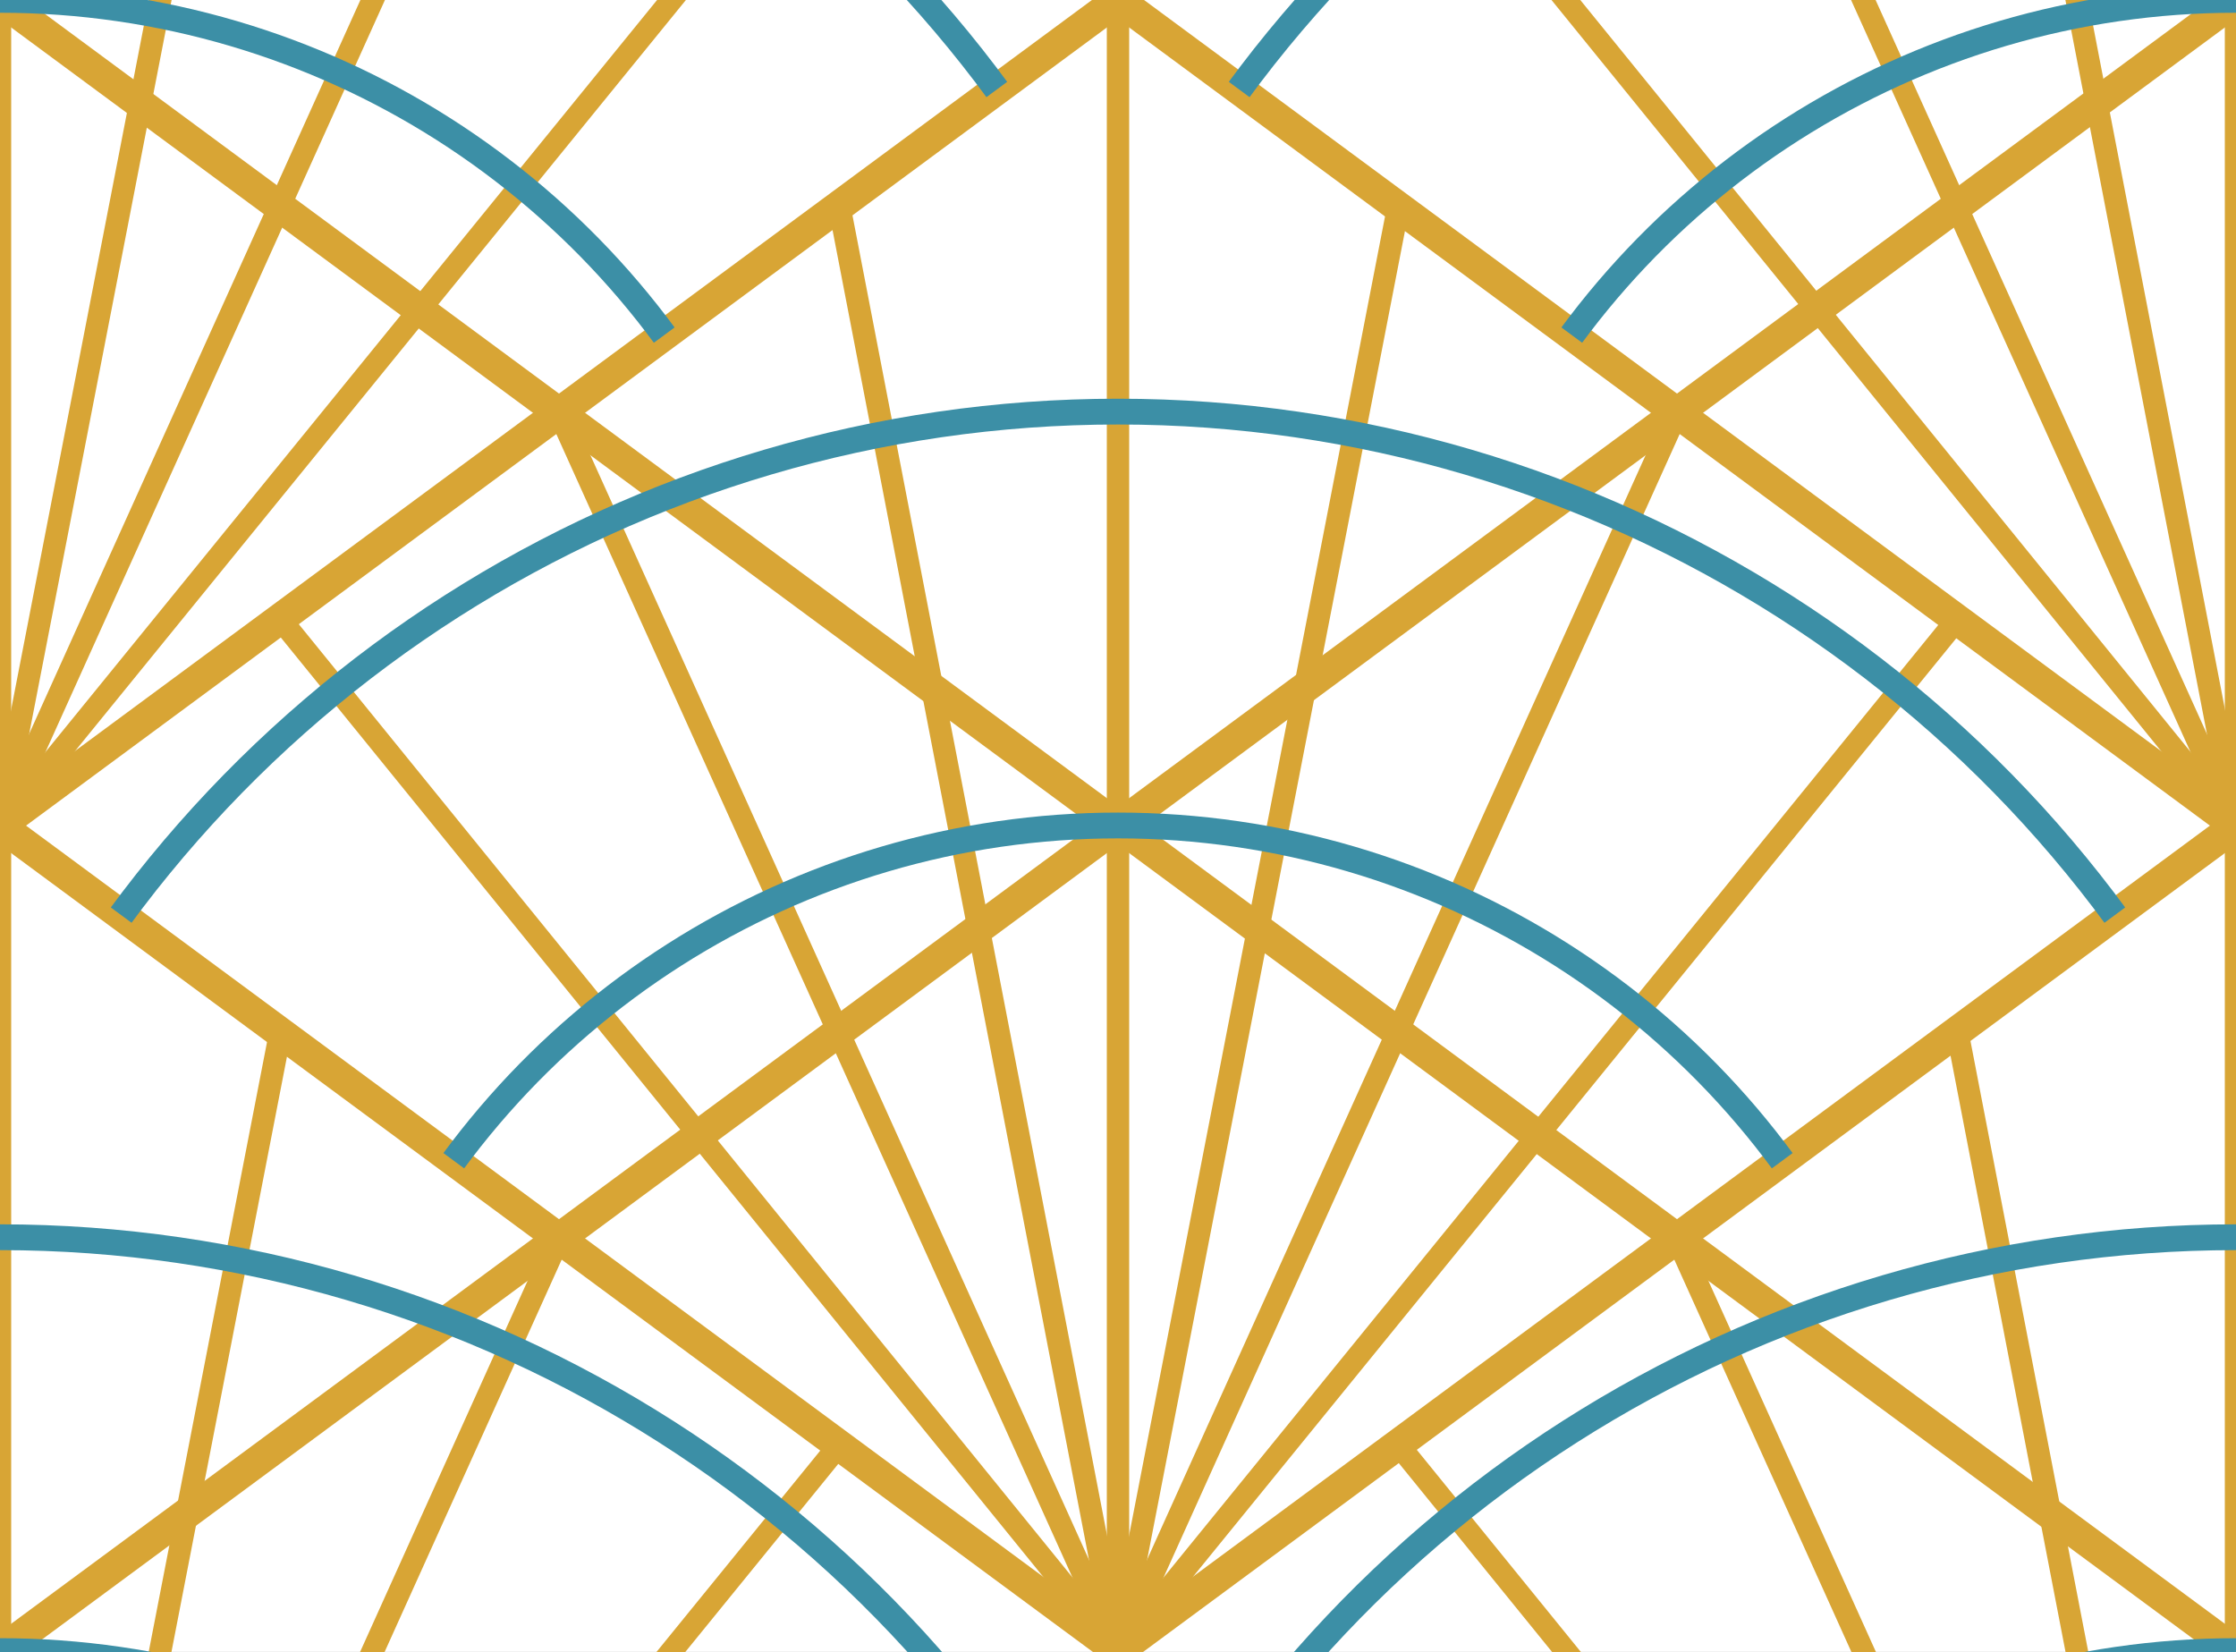
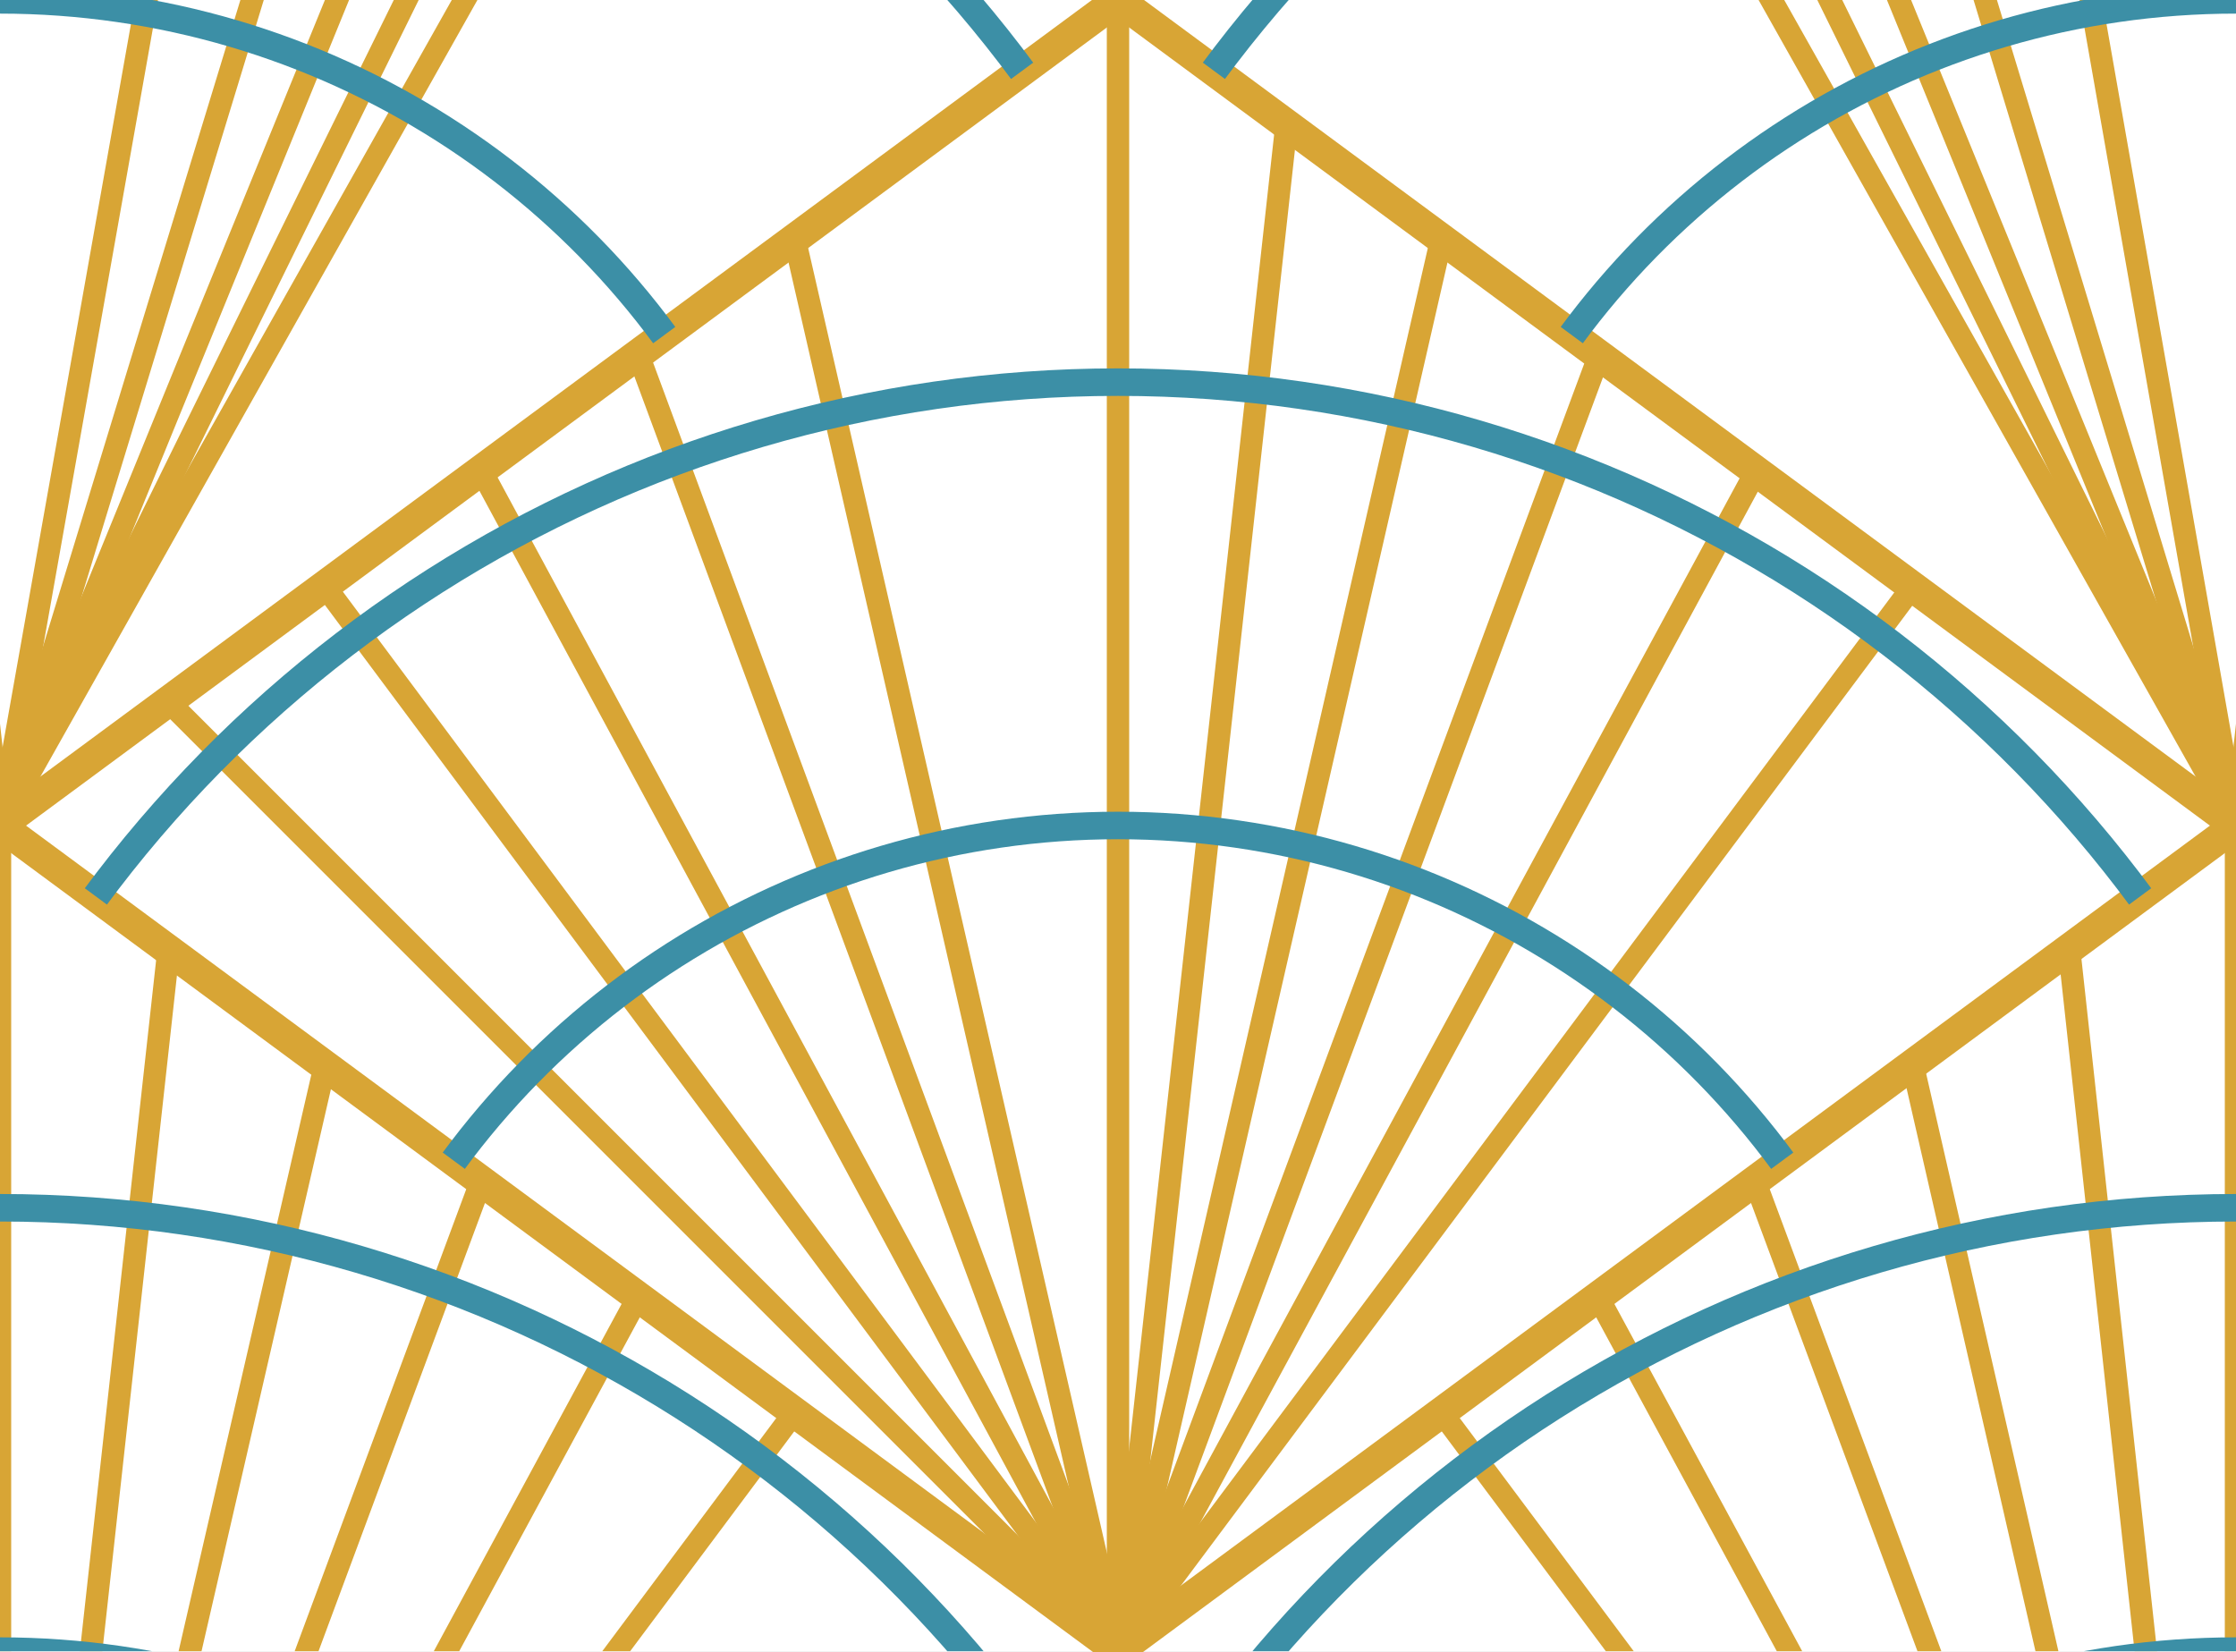
<svg xmlns="http://www.w3.org/2000/svg" width="130" height="96" viewBox="0 0 130 96">
  <defs>
    <clipPath id="clip-center">
      <polygon points="65,0 130,48 65,96 0,48" />
    </clipPath>
-     <clipPath id="clip-top">
-       <polygon points="65,-96 130,-48 65,0 0,-48" />
+     <clipPath id="clip-top-left">
+       <polygon points="0,0 65,0 0,48" />
    </clipPath>
-     <clipPath id="clip-bottom">
-       <polygon points="65,0 130,48 65,96 0,48" />
+     <clipPath id="clip-top-right">
+       <polygon points="130,0 65,0 130,48" />
    </clipPath>
-     <clipPath id="clip-left">
-       <polygon points="0,-48 65,0 0,48 -65,0" />
+     <clipPath id="clip-bot-left">
+       <polygon points="0,96 65,96 0,48" />
    </clipPath>
-     <clipPath id="clip-left-bot">
-       <polygon points="0,48 65,96 0,144 -65,96" />
-     </clipPath>
-     <clipPath id="clip-right">
-       <polygon points="130,-48 195,0 130,48 65,0" />
-     </clipPath>
-     <clipPath id="clip-right-bot">
-       <polygon points="130,48 195,96 130,144 65,96" />
+     <clipPath id="clip-bot-right">
+       <polygon points="130,96 65,96 130,48" />
    </clipPath>
  </defs>
  <rect width="130" height="96" fill="#FFFFFF" />
-   <g stroke="#D8A535" stroke-width="1.8" fill="none" stroke-linejoin="round" stroke-linecap="round">
-     <polygon points="65,0 130,48 65,96 0,48" />
-     <line x1="0" y1="0" x2="65" y2="48" />
-     <line x1="130" y1="0" x2="65" y2="48" />
-     <line x1="0" y1="96" x2="65" y2="48" />
-     <line x1="130" y1="96" x2="65" y2="48" />
+   <polygon points="65,0 130,48 65,96 0,48" stroke="#D8A535" stroke-width="1.8" fill="none" stroke-linejoin="round" />
+   <g clip-path="url(#clip-center)">
+     <line x1="65.0" y1="96.0" x2="9.8" y2="40.8" stroke="#D8A535" stroke-width="1.3" />
+     <line x1="65.0" y1="96.0" x2="18.9" y2="34.1" stroke="#D8A535" stroke-width="1.3" />
+     <line x1="65.0" y1="96.0" x2="28.0" y2="27.4" stroke="#D8A535" stroke-width="1.3" />
+     <line x1="65.0" y1="96.0" x2="37.1" y2="20.6" stroke="#D8A535" stroke-width="1.3" />
+     <line x1="65.0" y1="96.0" x2="46.2" y2="13.9" stroke="#D8A535" stroke-width="1.3" />
+     <line x1="65.0" y1="96.0" x2="65.0" y2="0.0" stroke="#D8A535" stroke-width="1.3" />
+     <line x1="65.0" y1="96.0" x2="74.8" y2="7.2" stroke="#D8A535" stroke-width="1.3" />
+     <line x1="65.0" y1="96.0" x2="83.8" y2="13.9" stroke="#D8A535" stroke-width="1.3" />
+     <line x1="65.0" y1="96.0" x2="93.0" y2="20.6" stroke="#D8A535" stroke-width="1.3" />
+     <line x1="65.0" y1="96.0" x2="102.1" y2="27.4" stroke="#D8A535" stroke-width="1.3" />
+     <line x1="65.0" y1="96.0" x2="111.2" y2="34.1" stroke="#D8A535" stroke-width="1.3" />
+     <path d="M 21.5 75.7 A 48.0 48.0 0 0 1 108.5 75.7" stroke="#3C8FA6" stroke-width="1.6" fill="none" stroke-linecap="round" />
+     <path d="M -2.0 64.8 A 74.0 74.0 0 0 1 132.0 64.8" stroke="#3C8FA6" stroke-width="1.6" fill="none" stroke-linecap="round" />
  </g>
-   <g clip-path="url(#clip-center)">
-     <line x1="65.0" y1="96.0" x2="16.3" y2="36.0" stroke="#D8A535" stroke-width="1.3" />
-     <line x1="65.0" y1="96.0" x2="32.5" y2="24.0" stroke="#D8A535" stroke-width="1.3" />
-     <line x1="65.0" y1="96.0" x2="48.8" y2="12.0" stroke="#D8A535" stroke-width="1.3" />
-     <line x1="65.0" y1="96.0" x2="81.3" y2="12.0" stroke="#D8A535" stroke-width="1.3" />
-     <line x1="65.0" y1="96.0" x2="97.5" y2="24.0" stroke="#D8A535" stroke-width="1.3" />
-     <line x1="65.0" y1="96.0" x2="113.8" y2="36.0" stroke="#D8A535" stroke-width="1.3" />
-     <line x1="65.0" y1="96.0" x2="65.0" y2="0.0" stroke="#D8A535" stroke-width="1.3" />
-     <path d="M 21.5 75.7 A 48.0 48.0 0 0 1 108.5 75.7" stroke="#3C8FA6" stroke-width="1.5" fill="none" stroke-linecap="round" />
-     <path d="M -0.3 65.6 A 72.0 72.0 0 0 1 130.3 65.6" stroke="#3C8FA6" stroke-width="1.5" fill="none" stroke-linecap="round" />
+   <g clip-path="url(#clip-top-left)">
+     <line x1="0.0" y1="48.0" x2="9.8" y2="-7.2" stroke="#D8A535" stroke-width="1.3" />
+     <line x1="0.0" y1="48.0" x2="18.9" y2="-13.9" stroke="#D8A535" stroke-width="1.3" />
+     <line x1="0.0" y1="48.0" x2="28.0" y2="-20.6" stroke="#D8A535" stroke-width="1.3" />
+     <line x1="0.0" y1="48.0" x2="37.1" y2="-27.4" stroke="#D8A535" stroke-width="1.3" />
+     <line x1="0.0" y1="48.0" x2="46.2" y2="-34.1" stroke="#D8A535" stroke-width="1.3" />
+     <line x1="0.0" y1="48.0" x2="65.0" y2="0.0" stroke="#D8A535" stroke-width="1.3" />
+     <line x1="0.0" y1="48.0" x2="-9.8" y2="-40.8" stroke="#D8A535" stroke-width="1.3" />
+     <line x1="0.0" y1="48.0" x2="-18.9" y2="-34.1" stroke="#D8A535" stroke-width="1.3" />
+     <line x1="0.0" y1="48.0" x2="-28.0" y2="-27.4" stroke="#D8A535" stroke-width="1.3" />
+     <line x1="0.0" y1="48.0" x2="-37.1" y2="-20.6" stroke="#D8A535" stroke-width="1.3" />
+     <line x1="0.0" y1="48.0" x2="-46.2" y2="-13.9" stroke="#D8A535" stroke-width="1.3" />
+     <path d="M -43.5 27.7 A 48.0 48.0 0 0 1 43.5 27.7" stroke="#3C8FA6" stroke-width="1.6" fill="none" stroke-linecap="round" />
+     <path d="M -67.0 16.8 A 74.0 74.0 0 0 1 67.0 16.8" stroke="#3C8FA6" stroke-width="1.6" fill="none" stroke-linecap="round" />
  </g>
-   <g clip-path="url(#clip-top)">
-     <line x1="65.0" y1="0.0" x2="16.3" y2="-60.0" stroke="#D8A535" stroke-width="1.3" />
-     <line x1="65.0" y1="0.0" x2="32.5" y2="-72.0" stroke="#D8A535" stroke-width="1.3" />
-     <line x1="65.0" y1="0.0" x2="48.8" y2="-84.0" stroke="#D8A535" stroke-width="1.3" />
-     <line x1="65.0" y1="0.0" x2="81.3" y2="-84.0" stroke="#D8A535" stroke-width="1.3" />
-     <line x1="65.0" y1="0.0" x2="97.5" y2="-72.0" stroke="#D8A535" stroke-width="1.3" />
-     <line x1="65.0" y1="0.0" x2="113.8" y2="-60.0" stroke="#D8A535" stroke-width="1.3" />
-     <line x1="65.0" y1="0.0" x2="65.0" y2="-96.0" stroke="#D8A535" stroke-width="1.3" />
-     <path d="M 21.5 -20.3 A 48.0 48.0 0 0 1 108.5 -20.3" stroke="#3C8FA6" stroke-width="1.5" fill="none" stroke-linecap="round" />
-     <path d="M -0.3 -30.4 A 72.0 72.0 0 0 1 130.3 -30.4" stroke="#3C8FA6" stroke-width="1.5" fill="none" stroke-linecap="round" />
+   <g clip-path="url(#clip-top-right)">
+     <line x1="130.0" y1="48.0" x2="120.3" y2="-7.2" stroke="#D8A535" stroke-width="1.3" />
+     <line x1="130.0" y1="48.0" x2="111.2" y2="-13.9" stroke="#D8A535" stroke-width="1.3" />
+     <line x1="130.0" y1="48.0" x2="102.0" y2="-20.6" stroke="#D8A535" stroke-width="1.3" />
+     <line x1="130.0" y1="48.0" x2="92.9" y2="-27.4" stroke="#D8A535" stroke-width="1.3" />
+     <line x1="130.0" y1="48.0" x2="83.8" y2="-34.1" stroke="#D8A535" stroke-width="1.3" />
+     <line x1="130.0" y1="48.0" x2="65.0" y2="0.0" stroke="#D8A535" stroke-width="1.3" />
+     <line x1="130.0" y1="48.0" x2="139.8" y2="-40.8" stroke="#D8A535" stroke-width="1.3" />
+     <line x1="130.0" y1="48.0" x2="148.8" y2="-34.1" stroke="#D8A535" stroke-width="1.3" />
+     <line x1="130.0" y1="48.0" x2="157.9" y2="-27.4" stroke="#D8A535" stroke-width="1.3" />
+     <line x1="130.0" y1="48.0" x2="167.1" y2="-20.6" stroke="#D8A535" stroke-width="1.3" />
+     <line x1="130.0" y1="48.0" x2="176.2" y2="-13.9" stroke="#D8A535" stroke-width="1.3" />
+     <path d="M 86.5 27.7 A 48.0 48.0 0 0 1 173.5 27.7" stroke="#3C8FA6" stroke-width="1.6" fill="none" stroke-linecap="round" />
+     <path d="M 63.0 16.8 A 74.0 74.0 0 0 1 197.0 16.8" stroke="#3C8FA6" stroke-width="1.6" fill="none" stroke-linecap="round" />
  </g>
-   <g clip-path="url(#clip-bottom)">
-     <line x1="65.0" y1="192.0" x2="16.3" y2="132.0" stroke="#D8A535" stroke-width="1.3" />
-     <line x1="65.0" y1="192.0" x2="32.5" y2="120.0" stroke="#D8A535" stroke-width="1.3" />
-     <line x1="65.0" y1="192.0" x2="48.8" y2="108.0" stroke="#D8A535" stroke-width="1.3" />
-     <line x1="65.0" y1="192.0" x2="81.3" y2="108.0" stroke="#D8A535" stroke-width="1.3" />
-     <line x1="65.0" y1="192.0" x2="97.5" y2="120.0" stroke="#D8A535" stroke-width="1.3" />
-     <line x1="65.0" y1="192.0" x2="113.8" y2="132.0" stroke="#D8A535" stroke-width="1.3" />
-     <line x1="65.0" y1="192.0" x2="65.0" y2="96.0" stroke="#D8A535" stroke-width="1.3" />
-     <path d="M 21.5 171.7 A 48.0 48.0 0 0 1 108.5 171.7" stroke="#3C8FA6" stroke-width="1.5" fill="none" stroke-linecap="round" />
-     <path d="M -0.3 161.6 A 72.0 72.0 0 0 1 130.3 161.6" stroke="#3C8FA6" stroke-width="1.5" fill="none" stroke-linecap="round" />
+   <g clip-path="url(#clip-bot-left)">
+     <line x1="0.0" y1="144.0" x2="9.8" y2="55.2" stroke="#D8A535" stroke-width="1.3" />
+     <line x1="0.0" y1="144.0" x2="18.9" y2="61.9" stroke="#D8A535" stroke-width="1.3" />
+     <line x1="0.0" y1="144.0" x2="28.0" y2="68.6" stroke="#D8A535" stroke-width="1.3" />
+     <line x1="0.0" y1="144.0" x2="37.1" y2="75.4" stroke="#D8A535" stroke-width="1.3" />
+     <line x1="0.0" y1="144.0" x2="46.2" y2="82.1" stroke="#D8A535" stroke-width="1.3" />
+     <line x1="0.0" y1="144.0" x2="0.0" y2="48.0" stroke="#D8A535" stroke-width="1.3" />
+     <line x1="0.0" y1="144.0" x2="65.0" y2="96.0" stroke="#D8A535" stroke-width="1.3" />
+     <line x1="0.0" y1="144.0" x2="-9.8" y2="88.8" stroke="#D8A535" stroke-width="1.3" />
+     <line x1="0.0" y1="144.0" x2="-18.9" y2="82.1" stroke="#D8A535" stroke-width="1.3" />
+     <line x1="0.0" y1="144.0" x2="-28.0" y2="75.4" stroke="#D8A535" stroke-width="1.3" />
+     <line x1="0.0" y1="144.0" x2="-37.1" y2="68.6" stroke="#D8A535" stroke-width="1.3" />
+     <line x1="0.0" y1="144.0" x2="-46.2" y2="61.9" stroke="#D8A535" stroke-width="1.3" />
+     <path d="M -43.5 123.7 A 48.0 48.0 0 0 1 43.5 123.7" stroke="#3C8FA6" stroke-width="1.6" fill="none" stroke-linecap="round" />
+     <path d="M -67.0 112.8 A 74.0 74.0 0 0 1 67.0 112.8" stroke="#3C8FA6" stroke-width="1.6" fill="none" stroke-linecap="round" />
  </g>
-   <g clip-path="url(#clip-left)">
-     <line x1="0.0" y1="48.0" x2="-48.8" y2="-12.0" stroke="#D8A535" stroke-width="1.3" />
-     <line x1="0.0" y1="48.0" x2="-32.5" y2="-24.0" stroke="#D8A535" stroke-width="1.3" />
-     <line x1="0.0" y1="48.0" x2="-16.3" y2="-36.0" stroke="#D8A535" stroke-width="1.3" />
-     <line x1="0.0" y1="48.0" x2="16.3" y2="-36.0" stroke="#D8A535" stroke-width="1.3" />
-     <line x1="0.0" y1="48.0" x2="32.5" y2="-24.0" stroke="#D8A535" stroke-width="1.3" />
-     <line x1="0.0" y1="48.0" x2="48.8" y2="-12.0" stroke="#D8A535" stroke-width="1.3" />
-     <line x1="0.0" y1="48.0" x2="0.0" y2="-48.0" stroke="#D8A535" stroke-width="1.3" />
-     <path d="M -43.5 27.7 A 48.0 48.0 0 0 1 43.5 27.7" stroke="#3C8FA6" stroke-width="1.5" fill="none" stroke-linecap="round" />
-     <path d="M -65.3 17.6 A 72.0 72.0 0 0 1 65.3 17.6" stroke="#3C8FA6" stroke-width="1.5" fill="none" stroke-linecap="round" />
-   </g>
-   <g clip-path="url(#clip-left-bot)">
-     <line x1="0.0" y1="144.0" x2="-48.8" y2="84.0" stroke="#D8A535" stroke-width="1.3" />
-     <line x1="0.0" y1="144.0" x2="-32.5" y2="72.0" stroke="#D8A535" stroke-width="1.3" />
-     <line x1="0.0" y1="144.0" x2="-16.3" y2="60.0" stroke="#D8A535" stroke-width="1.3" />
-     <line x1="0.0" y1="144.0" x2="16.3" y2="60.0" stroke="#D8A535" stroke-width="1.3" />
-     <line x1="0.0" y1="144.0" x2="32.5" y2="72.0" stroke="#D8A535" stroke-width="1.3" />
-     <line x1="0.0" y1="144.0" x2="48.8" y2="84.0" stroke="#D8A535" stroke-width="1.3" />
-     <line x1="0.0" y1="144.0" x2="0.0" y2="48.0" stroke="#D8A535" stroke-width="1.3" />
-     <path d="M -43.5 123.7 A 48.0 48.0 0 0 1 43.5 123.7" stroke="#3C8FA6" stroke-width="1.5" fill="none" stroke-linecap="round" />
-     <path d="M -65.3 113.6 A 72.0 72.0 0 0 1 65.3 113.6" stroke="#3C8FA6" stroke-width="1.5" fill="none" stroke-linecap="round" />
-   </g>
-   <g clip-path="url(#clip-right)">
-     <line x1="130.0" y1="48.0" x2="81.3" y2="-12.0" stroke="#D8A535" stroke-width="1.3" />
-     <line x1="130.0" y1="48.0" x2="97.5" y2="-24.0" stroke="#D8A535" stroke-width="1.3" />
-     <line x1="130.0" y1="48.0" x2="113.8" y2="-36.0" stroke="#D8A535" stroke-width="1.3" />
-     <line x1="130.0" y1="48.0" x2="146.3" y2="-36.0" stroke="#D8A535" stroke-width="1.3" />
-     <line x1="130.0" y1="48.0" x2="162.5" y2="-24.0" stroke="#D8A535" stroke-width="1.3" />
-     <line x1="130.0" y1="48.0" x2="178.8" y2="-12.0" stroke="#D8A535" stroke-width="1.3" />
-     <line x1="130.0" y1="48.0" x2="130.0" y2="-48.0" stroke="#D8A535" stroke-width="1.3" />
-     <path d="M 86.5 27.7 A 48.0 48.0 0 0 1 173.5 27.7" stroke="#3C8FA6" stroke-width="1.5" fill="none" stroke-linecap="round" />
-     <path d="M 64.7 17.6 A 72.0 72.0 0 0 1 195.3 17.6" stroke="#3C8FA6" stroke-width="1.5" fill="none" stroke-linecap="round" />
-   </g>
-   <g clip-path="url(#clip-right-bot)">
-     <line x1="130.0" y1="144.0" x2="81.3" y2="84.0" stroke="#D8A535" stroke-width="1.3" />
-     <line x1="130.0" y1="144.0" x2="97.5" y2="72.0" stroke="#D8A535" stroke-width="1.3" />
-     <line x1="130.0" y1="144.0" x2="113.8" y2="60.0" stroke="#D8A535" stroke-width="1.3" />
-     <line x1="130.0" y1="144.0" x2="146.3" y2="60.0" stroke="#D8A535" stroke-width="1.3" />
-     <line x1="130.0" y1="144.0" x2="162.5" y2="72.0" stroke="#D8A535" stroke-width="1.3" />
-     <line x1="130.0" y1="144.0" x2="178.8" y2="84.0" stroke="#D8A535" stroke-width="1.3" />
+   <g clip-path="url(#clip-bot-right)">
+     <line x1="130.0" y1="144.0" x2="120.3" y2="55.2" stroke="#D8A535" stroke-width="1.3" />
+     <line x1="130.0" y1="144.0" x2="111.2" y2="61.9" stroke="#D8A535" stroke-width="1.3" />
+     <line x1="130.0" y1="144.0" x2="102.0" y2="68.6" stroke="#D8A535" stroke-width="1.3" />
+     <line x1="130.0" y1="144.0" x2="92.9" y2="75.4" stroke="#D8A535" stroke-width="1.3" />
+     <line x1="130.0" y1="144.0" x2="83.8" y2="82.1" stroke="#D8A535" stroke-width="1.3" />
    <line x1="130.0" y1="144.0" x2="130.0" y2="48.0" stroke="#D8A535" stroke-width="1.3" />
-     <path d="M 86.5 123.7 A 48.0 48.0 0 0 1 173.5 123.7" stroke="#3C8FA6" stroke-width="1.5" fill="none" stroke-linecap="round" />
-     <path d="M 64.7 113.6 A 72.0 72.0 0 0 1 195.3 113.6" stroke="#3C8FA6" stroke-width="1.5" fill="none" stroke-linecap="round" />
+     <line x1="130.0" y1="144.0" x2="65.0" y2="96.0" stroke="#D8A535" stroke-width="1.3" />
+     <line x1="130.0" y1="144.0" x2="139.8" y2="88.8" stroke="#D8A535" stroke-width="1.3" />
+     <line x1="130.0" y1="144.0" x2="148.8" y2="82.1" stroke="#D8A535" stroke-width="1.3" />
+     <line x1="130.0" y1="144.0" x2="157.9" y2="75.4" stroke="#D8A535" stroke-width="1.3" />
+     <line x1="130.0" y1="144.0" x2="167.1" y2="68.6" stroke="#D8A535" stroke-width="1.3" />
+     <line x1="130.0" y1="144.0" x2="176.2" y2="61.9" stroke="#D8A535" stroke-width="1.3" />
+     <path d="M 86.5 123.7 A 48.0 48.0 0 0 1 173.5 123.7" stroke="#3C8FA6" stroke-width="1.6" fill="none" stroke-linecap="round" />
+     <path d="M 63.0 112.8 A 74.0 74.0 0 0 1 197.0 112.8" stroke="#3C8FA6" stroke-width="1.6" fill="none" stroke-linecap="round" />
  </g>
</svg>
